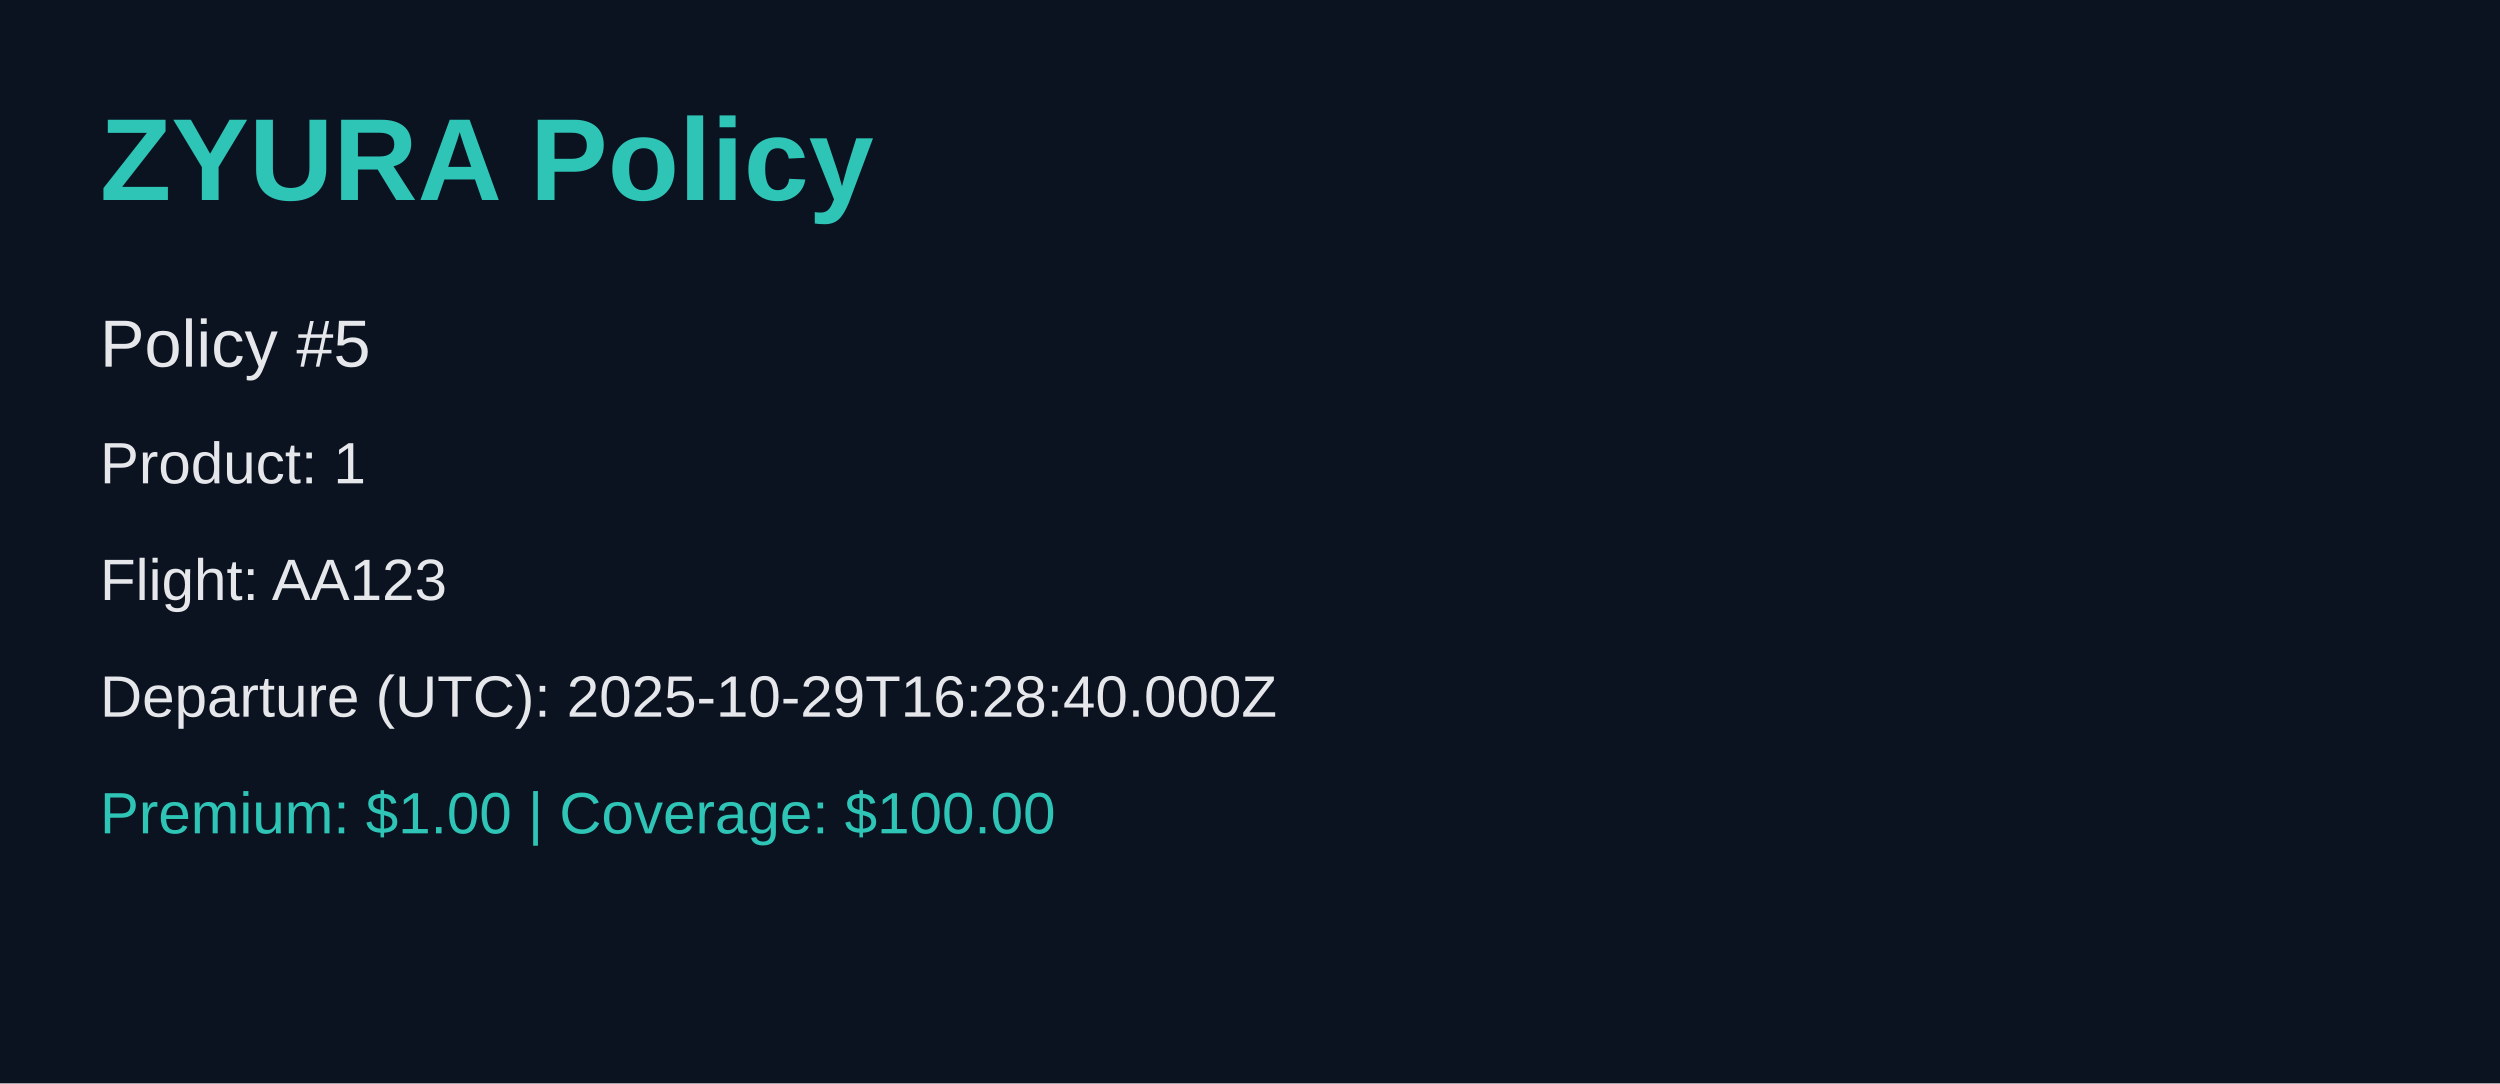
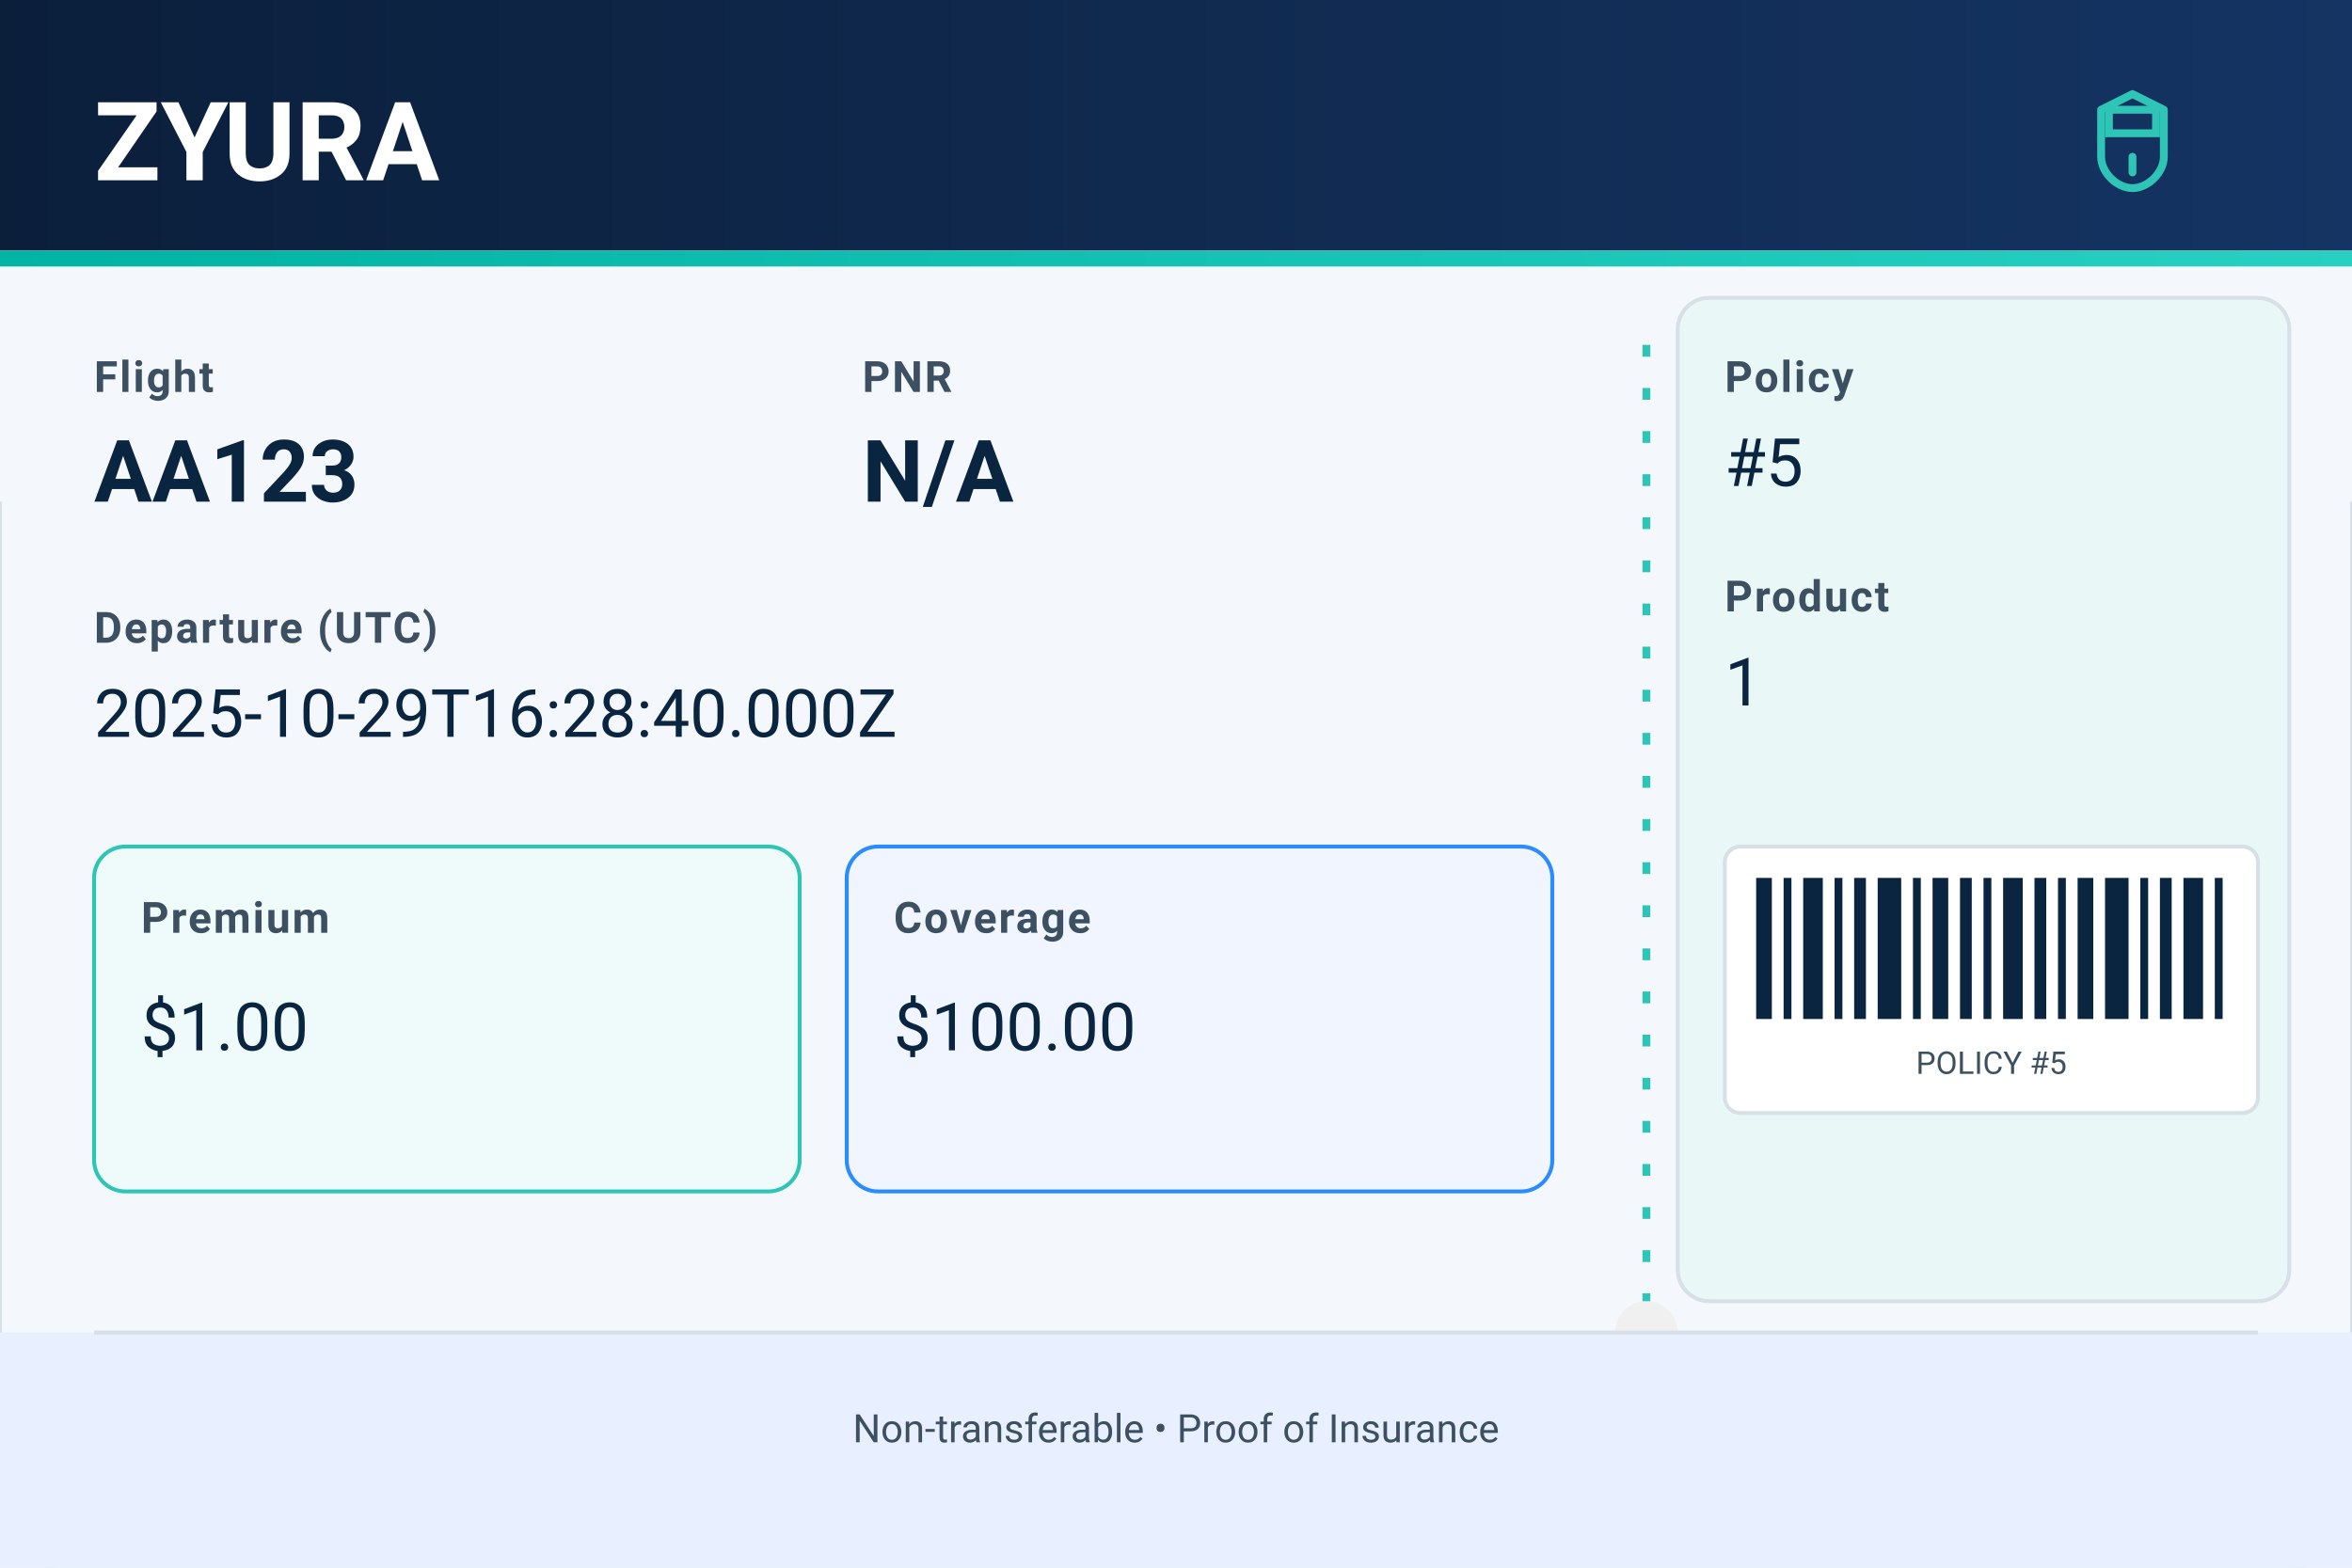
- <svg xmlns="http://www.w3.org/2000/svg" width="600" height="260" viewBox="0 0 600 260">
-   <rect width="600" height="260" fill="#0b1220" />
-   <text x="24" y="48" fill="#2EC4B6" font-size="28" font-family="Segoe UI, Arial, sans-serif" font-weight="bold">ZYURA Policy</text>
-   <text x="24" y="88" fill="#E6E7EB" font-size="16" font-family="Segoe UI, Arial, sans-serif">Policy #5</text>
-   <text x="24" y="116" fill="#E6E7EB" font-size="14" font-family="Segoe UI, Arial, sans-serif">Product: 1</text>
-   <text x="24" y="144" fill="#E6E7EB" font-size="14" font-family="Segoe UI, Arial, sans-serif">Flight: AA123</text>
-   <text x="24" y="172" fill="#E6E7EB" font-size="14" font-family="Segoe UI, Arial, sans-serif">Departure (UTC): 2025-10-29T16:28:40.000Z</text>
-   <text x="24" y="200" fill="#2EC4B6" font-size="14" font-family="Segoe UI, Arial, sans-serif">Premium: $1.00 | Coverage: $100.00</text>
+ <svg xmlns="http://www.w3.org/2000/svg" width="600" height="400" viewBox="0 0 600 400" role="img" aria-label="ZYURA airline-style boarding pass for insurance NFT. Flight AA123, departure 2025-10-29T16:28:40.000Z. Policy #5, Product 1. Premium $1.00, Coverage $100.00. Non-transferable proof of insurance.">
+   <defs>
+     <style>
+       .brand { font-family: 'Segoe UI', Roboto, Helvetica, Arial, sans-serif; font-size: 28px; font-weight: bold; fill: #ffffff; }
+       .label { font-family: 'Segoe UI', Roboto, Helvetica, Arial, sans-serif; font-size: 11px; font-weight: bold; fill: #3D5061; text-transform: uppercase; letter-spacing: 0.5px; }
+       .value { font-family: 'Segoe UI', Roboto, Helvetica, Arial, sans-serif; font-size: 17px; font-weight: normal; fill: #0A2540; }
+       .value-large { font-family: 'Segoe UI', Roboto, Helvetica, Arial, sans-serif; font-size: 22px; font-weight: bold; fill: #0A2540; }
+       .footer-text { font-family: 'Segoe UI', Roboto, Helvetica, Arial, sans-serif; font-size: 10px; fill: #3D5061; }
+       .barcode-label { font-family: 'Segoe UI', Roboto, Helvetica, Arial, sans-serif; font-size: 8px; fill: #3D5061; }
+     </style>
+     <linearGradient id="headerGrad" x1="0%" y1="0%" x2="100%" y2="0%">
+       <stop offset="0%" style="stop-color:#0B1F3B;stop-opacity:1" />
+       <stop offset="100%" style="stop-color:#153463;stop-opacity:1" />
+     </linearGradient>
+     <linearGradient id="accentGrad" x1="0%" y1="0%" x2="100%" y2="0%">
+       <stop offset="0%" style="stop-color:#00B3A4;stop-opacity:1" />
+       <stop offset="100%" style="stop-color:#28D0C2;stop-opacity:1" />
+     </linearGradient>
+     <mask id="perforationMask">
+       <rect x="0" y="0" width="600" height="400" fill="white" />
+       <circle cx="420" cy="80" r="8" fill="black" />
+       <circle cx="420" cy="340" r="8" fill="black" />
+     </mask>
+   </defs>
+   <g mask="url(#perforationMask)">
+     <rect x="0" y="0" width="600" height="400" fill="#F4F7FB" rx="16" />
+     <rect x="0" y="0" width="600" height="400" fill="none" stroke="#D7DFE7" stroke-width="1" rx="16" />
+   </g>
+   <g id="header">
+     <rect x="0" y="0" width="600" height="64" fill="url(#headerGrad)" rx="0" ry="0" />
+     <rect x="0" y="64" width="600" height="64" fill="#F4F7FB" />
+     <rect x="0" y="64" width="600" height="4" fill="url(#accentGrad)" />
+     <text x="24" y="46" class="brand">ZYURA</text>
+     <g transform="translate(552, 28)">
+       <path d="M 0 0 L 0 12 C 0 16 -4 20 -8 20 C -12 20 -16 16 -16 12 L -16 0 L -8 -4 Z" fill="none" stroke="#2EC4B6" stroke-width="2" stroke-linejoin="round" />
+       <line x1="-8" y1="12" x2="-8" y2="16" stroke="#2EC4B6" stroke-width="2" stroke-linecap="round" />
+       <rect x="-14" y="0" width="12" height="6" fill="none" stroke="#2EC4B6" stroke-width="2" />
+     </g>
+   </g>
+   <g id="perforation">
+     <line x1="420" y1="88" x2="420" y2="332" stroke="#2EC4B6" stroke-width="2" stroke-dasharray="3,8" />
+   </g>
+   <rect x="428" y="76" width="156" height="256" fill="#E9F7F6" stroke="#D7DFE7" stroke-width="1" rx="8" />
+   <g id="main">
+     <text x="24" y="100" class="label">Flight</text>
+     <text x="24" y="128" class="value-large">AA123</text>
+     <text x="220" y="100" class="label">PNR</text>
+     <text x="220" y="128" class="value-large">N/A</text>
+     <text x="24" y="164" class="label">Departure (UTC)</text>
+     <text x="24" y="188" class="value">2025-10-29T16:28:40.000Z</text>
+     <rect x="24" y="216" width="180" height="88" fill="#EFFBFA" stroke="#2EC4B6" stroke-width="1" rx="8" />
+     <text x="36" y="238" class="label">Premium</text>
+     <text x="36" y="268" class="value" font-weight="bold">$1.00</text>
+     <rect x="216" y="216" width="180" height="88" fill="#F0F5FF" stroke="#2B8CFF" stroke-width="1" rx="8" />
+     <text x="228" y="238" class="label">Coverage</text>
+     <text x="228" y="268" class="value" font-weight="bold">$100.00</text>
+   </g>
+   <g id="stub">
+     <text x="440" y="100" class="label">Policy</text>
+     <text x="440" y="124" class="value">#5</text>
+     <text x="440" y="156" class="label">Product</text>
+     <text x="440" y="180" class="value">1</text>
+     <g id="barcode">
+       <rect x="440" y="216" width="136" height="68" fill="#ffffff" stroke="#D7DFE7" stroke-width="1" rx="4" />
+       <rect x="448" y="224" width="4" height="36" fill="#0A2540" />
+       <rect x="455" y="224" width="2" height="36" fill="#0A2540" />
+       <rect x="460" y="224" width="5" height="36" fill="#0A2540" />
+       <rect x="468" y="224" width="2" height="36" fill="#0A2540" />
+       <rect x="473" y="224" width="3" height="36" fill="#0A2540" />
+       <rect x="479" y="224" width="6" height="36" fill="#0A2540" />
+       <rect x="488" y="224" width="2" height="36" fill="#0A2540" />
+       <rect x="493" y="224" width="4" height="36" fill="#0A2540" />
+       <rect x="500" y="224" width="3" height="36" fill="#0A2540" />
+       <rect x="506" y="224" width="2" height="36" fill="#0A2540" />
+       <rect x="511" y="224" width="5" height="36" fill="#0A2540" />
+       <rect x="519" y="224" width="3" height="36" fill="#0A2540" />
+       <rect x="525" y="224" width="2" height="36" fill="#0A2540" />
+       <rect x="530" y="224" width="4" height="36" fill="#0A2540" />
+       <rect x="537" y="224" width="6" height="36" fill="#0A2540" />
+       <rect x="546" y="224" width="2" height="36" fill="#0A2540" />
+       <rect x="551" y="224" width="3" height="36" fill="#0A2540" />
+       <rect x="557" y="224" width="5" height="36" fill="#0A2540" />
+       <rect x="565" y="224" width="2" height="36" fill="#0A2540" />
+       <text x="508" y="274" class="barcode-label" text-anchor="middle">POLICY #5</text>
+     </g>
+   </g>
+   <g id="footer">
+     <rect x="0" y="340" width="600" height="60" fill="#E8F0FF" rx="0" ry="0" />
+     <rect x="0" y="384" width="600" height="16" fill="#E8F0FF" rx="16" ry="16" />
+     <line x1="24" y1="340" x2="576" y2="340" stroke="#D7DFE7" stroke-width="1" />
+     <text x="300" y="368" class="footer-text" text-anchor="middle">Non-transferable • Proof of Insurance</text>
+   </g>
</svg>
